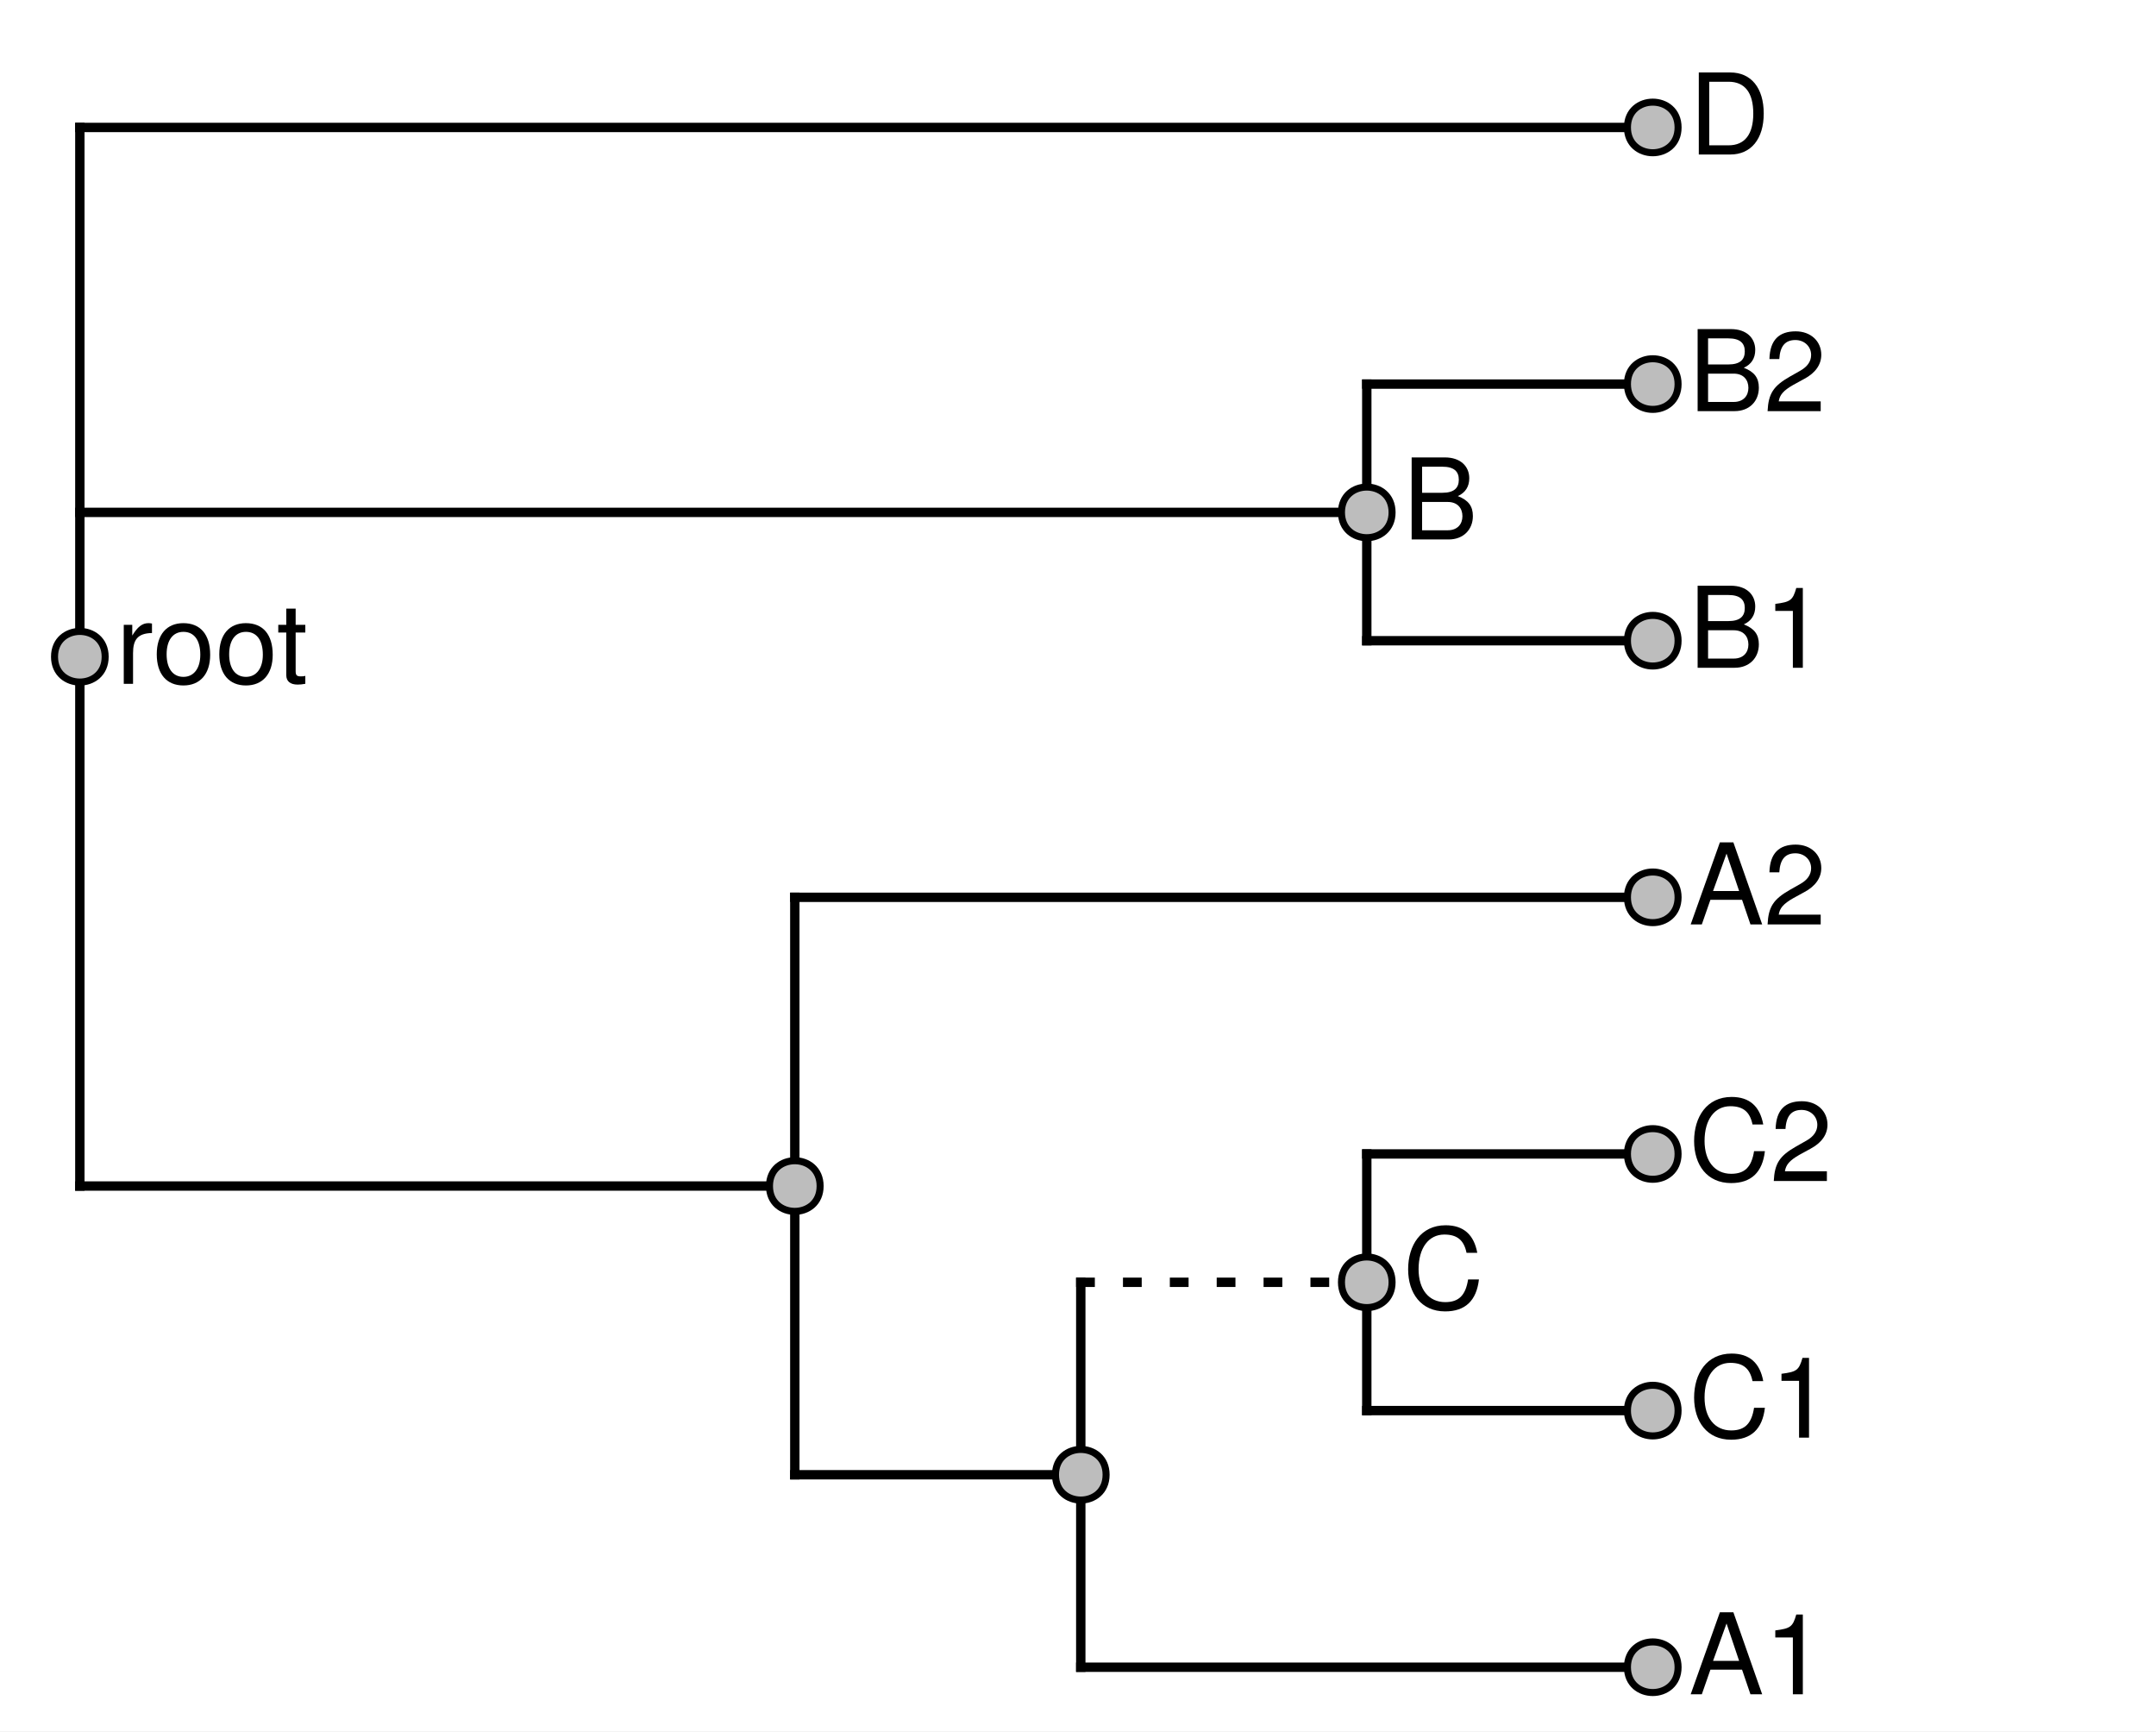
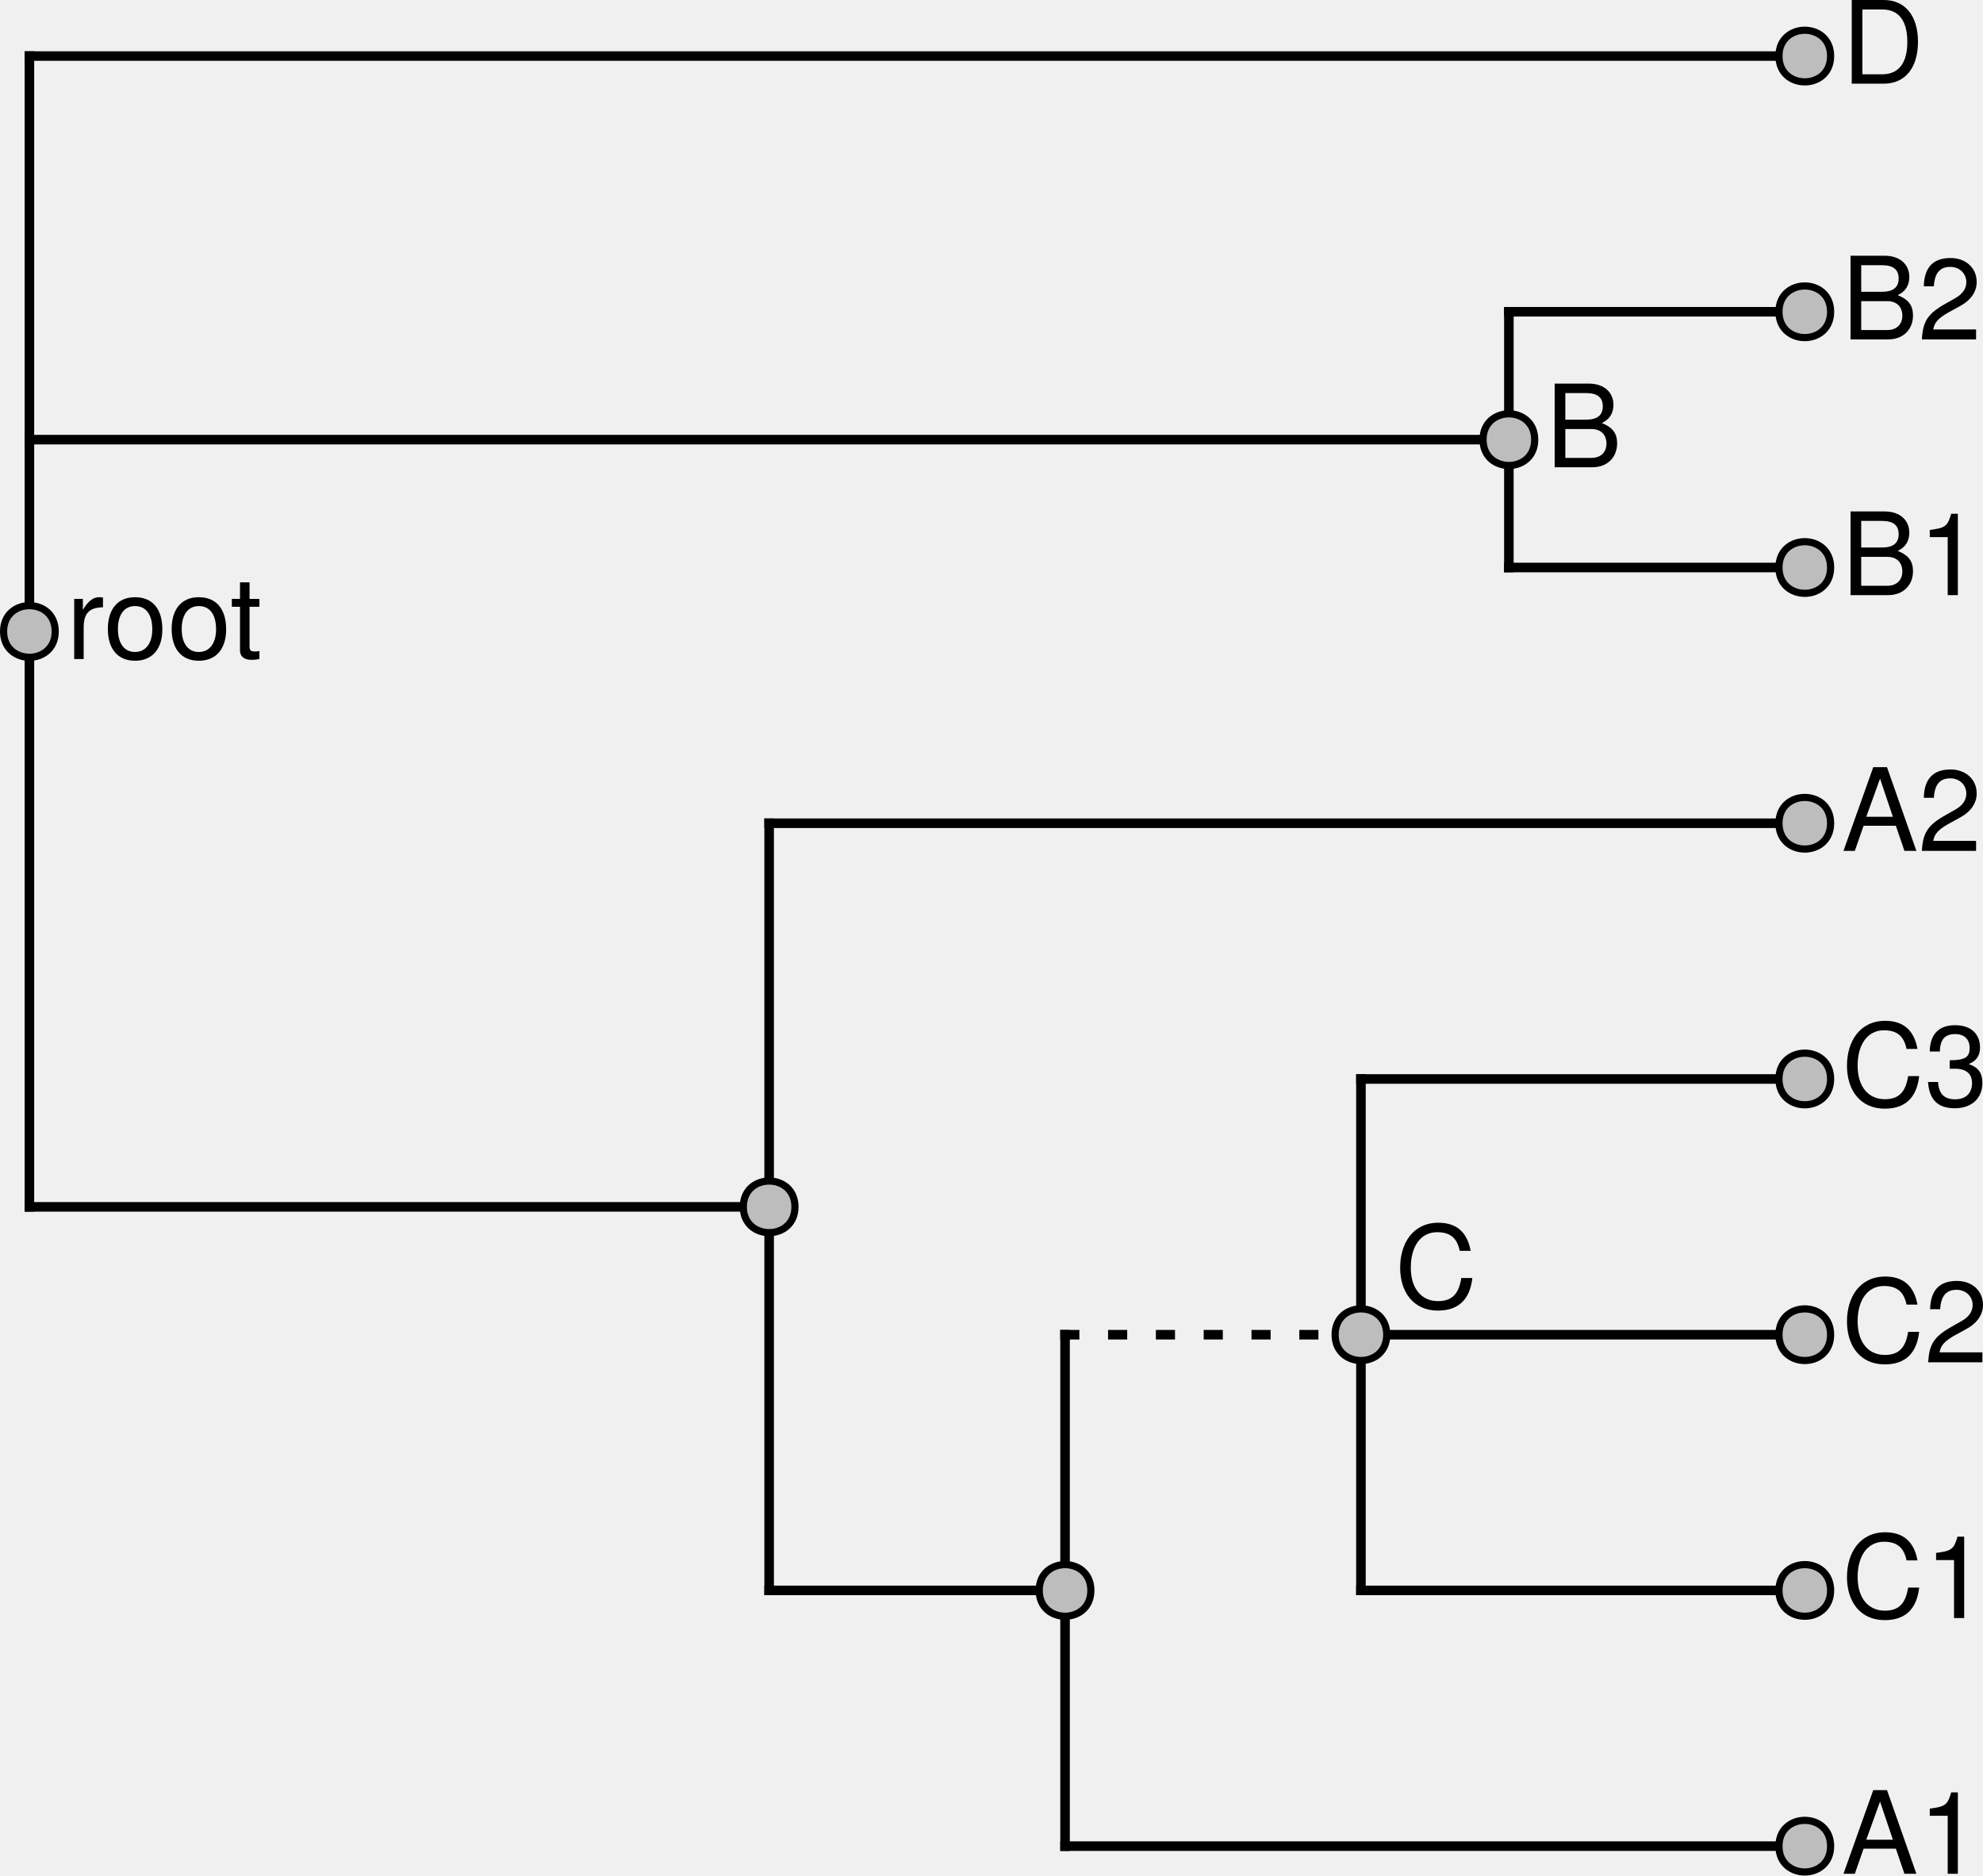
- <svg xmlns="http://www.w3.org/2000/svg" xmlns:xlink="http://www.w3.org/1999/xlink" width="345pt" height="277pt" viewBox="0 0 345 277" version="1.1" id="svg6877">
-   <defs id="defs6758">
-     <g id="g6756">
-       <symbol overflow="visible" id="glyph0-0">
-         <path style="stroke:none;" d="" id="path6726" />
+ <svg xmlns="http://www.w3.org/2000/svg" xmlns:xlink="http://www.w3.org/1999/xlink" width="311.074pt" height="294.208pt" viewBox="0 0 311.074 294.208" version="1.1" id="svg166">
+   <defs id="defs37">
+     <g id="g35">
+       <symbol overflow="visible" id="glyph0-0" style="overflow:visible">
+         <path style="stroke:none" d="" id="path2" />
      </symbol>
-       <symbol overflow="visible" id="glyph0-1">
-         <path style="stroke:none;" d="M 11.75 0 L 7.141 -13.125 L 4.984 -13.125 L 0.312 0 L 2.094 0 L 3.469 -3.938 L 8.531 -3.938 L 9.875 0 Z M 8.062 -5.344 L 3.891 -5.344 L 6.047 -11.328 Z M 8.062 -5.344 " id="path6729" />
+       <symbol overflow="visible" id="glyph0-1" style="overflow:visible">
+         <path style="stroke:none" d="M 11.75,0 7.141,-13.125 H 4.984 L 0.312,0 h 1.781 l 1.375,-3.938 h 5.062 L 9.875,0 Z M 8.062,-5.344 H 3.891 l 2.156,-5.984 z m 0,0" id="path5" />
      </symbol>
-       <symbol overflow="visible" id="glyph0-2">
-         <path style="stroke:none;" d="M 6.25 0 L 6.25 -12.766 L 5.203 -12.766 C 4.641 -10.797 4.281 -10.531 1.844 -10.219 L 1.844 -9.094 L 4.656 -9.094 L 4.656 0 Z M 6.25 0 " id="path6732" />
+       <symbol overflow="visible" id="glyph0-2" style="overflow:visible">
+         <path style="stroke:none" d="M 6.25,0 V -12.766 H 5.203 c -0.562,1.969 -0.922,2.234 -3.359,2.547 v 1.125 h 2.812 V 0 Z m 0,0" id="path8" />
      </symbol>
-       <symbol overflow="visible" id="glyph0-3">
-         <path style="stroke:none;" d="M 12.188 -4.781 L 10.453 -4.781 C 10.062 -2.297 9.016 -1.156 6.797 -1.156 C 4.188 -1.156 2.531 -3.156 2.531 -6.422 C 2.531 -9.797 4.125 -11.969 6.656 -11.969 C 8.719 -11.969 9.797 -11.047 10.203 -9.047 L 11.922 -9.047 C 11.391 -11.938 9.734 -13.453 6.859 -13.453 C 2.875 -13.453 0.859 -10.234 0.859 -6.406 C 0.859 -2.578 2.938 0.328 6.781 0.328 C 9.984 0.328 11.797 -1.375 12.188 -4.781 Z M 12.188 -4.781 " id="path6735" />
+       <symbol overflow="visible" id="glyph0-3" style="overflow:visible">
+         <path style="stroke:none" d="m 12.188,-4.781 h -1.734 c -0.391,2.484 -1.438,3.625 -3.656,3.625 -2.609,0 -4.266,-2 -4.266,-5.266 0,-3.375 1.594,-5.547 4.125,-5.547 2.062,0 3.141,0.922 3.547,2.922 h 1.719 c -0.531,-2.891 -2.188,-4.406 -5.062,-4.406 -3.984,0 -6,3.219 -6,7.047 0,3.828 2.078,6.734 5.922,6.734 3.203,0 5.016,-1.703 5.406,-5.109 z m 0,0" id="path11" />
      </symbol>
-       <symbol overflow="visible" id="glyph0-4">
-         <path style="stroke:none;" d="M 9.203 -9.016 C 9.203 -11.172 7.531 -12.766 5.109 -12.766 C 2.5 -12.766 0.984 -11.438 0.906 -8.328 L 2.484 -8.328 C 2.609 -10.469 3.484 -11.375 5.062 -11.375 C 6.5 -11.375 7.578 -10.344 7.578 -8.984 C 7.578 -7.969 6.984 -7.109 5.844 -6.469 L 4.188 -5.531 C 1.531 -4.016 0.75 -2.812 0.609 0 L 9.109 0 L 9.109 -1.562 L 2.391 -1.562 C 2.562 -2.609 3.125 -3.281 4.703 -4.188 L 6.5 -5.172 C 8.281 -6.125 9.203 -7.453 9.203 -9.016 Z M 9.203 -9.016 " id="path6738" />
+       <symbol overflow="visible" id="glyph0-4" style="overflow:visible">
+         <path style="stroke:none" d="m 9.203,-9.016 c 0,-2.156 -1.672,-3.75 -4.094,-3.75 -2.609,0 -4.125,1.328 -4.203,4.438 h 1.578 c 0.125,-2.141 1,-3.047 2.578,-3.047 1.438,0 2.516,1.031 2.516,2.391 0,1.016 -0.594,1.875 -1.734,2.516 L 4.188,-5.531 C 1.531,-4.016 0.75,-2.812 0.609,0 h 8.5 V -1.562 H 2.391 C 2.562,-2.609 3.125,-3.281 4.703,-4.188 L 6.5,-5.172 C 8.281,-6.125 9.203,-7.453 9.203,-9.016 Z m 0,0" id="path14" />
      </symbol>
-       <symbol overflow="visible" id="glyph0-5">
-         <path style="stroke:none;" d="M 11.219 -3.75 C 11.219 -5.328 10.5 -6.281 8.812 -6.938 C 10.016 -7.484 10.641 -8.453 10.641 -9.797 C 10.641 -11.703 9.234 -13.125 6.75 -13.125 L 1.422 -13.125 L 1.422 0 L 7.344 0 C 9.703 0 11.219 -1.578 11.219 -3.75 Z M 8.969 -9.562 C 8.969 -8.219 8.188 -7.469 6.344 -7.469 L 3.094 -7.469 L 3.094 -11.641 L 6.344 -11.641 C 8.188 -11.641 8.969 -10.891 8.969 -9.562 Z M 9.547 -3.719 C 9.547 -2.469 8.766 -1.469 7.188 -1.469 L 3.094 -1.469 L 3.094 -6 L 7.188 -6 C 8.766 -6 9.547 -5 9.547 -3.719 Z M 9.547 -3.719 " id="path6741" />
+       <symbol overflow="visible" id="glyph0-5" style="overflow:visible">
+         <path style="stroke:none" d="m 9.109,-3.703 c 0,-1.547 -0.625,-2.453 -2.156,-2.969 1.188,-0.469 1.781,-1.297 1.781,-2.578 0,-2.203 -1.469,-3.516 -3.891,-3.516 -2.578,0 -3.938,1.406 -4,4.125 H 2.438 C 2.469,-10.531 3.234,-11.375 4.859,-11.375 c 1.406,0 2.25,0.828 2.25,2.172 0,1.375 -0.594,1.938 -3.125,1.938 V -5.938 H 4.844 c 1.75,0 2.641,0.828 2.641,2.25 0,1.594 -0.984,2.547 -2.641,2.547 -1.734,0 -2.578,-0.859 -2.688,-2.719 H 0.578 c 0.203,2.844 1.594,4.125 4.203,4.125 2.641,0 4.328,-1.562 4.328,-3.969 z m 0,0" id="path17" />
      </symbol>
-       <symbol overflow="visible" id="glyph0-6">
-         <path style="stroke:none;" d="M 12 -6.562 C 12 -10.641 9.984 -13.125 6.656 -13.125 L 1.609 -13.125 L 1.609 0 L 6.656 0 C 9.969 0 12 -2.484 12 -6.562 Z M 10.328 -6.547 C 10.328 -3.234 8.969 -1.469 6.375 -1.469 L 3.281 -1.469 L 3.281 -11.641 L 6.375 -11.641 C 8.969 -11.641 10.328 -9.906 10.328 -6.547 Z M 10.328 -6.547 " id="path6744" />
+       <symbol overflow="visible" id="glyph0-6" style="overflow:visible">
+         <path style="stroke:none" d="m 11.219,-3.75 c 0,-1.578 -0.719,-2.531 -2.406,-3.188 1.203,-0.547 1.828,-1.516 1.828,-2.859 0,-1.906 -1.406,-3.328 -3.891,-3.328 H 1.422 V 0 H 7.344 c 2.359,0 3.875,-1.578 3.875,-3.75 z m -2.25,-5.812 c 0,1.344 -0.781,2.094 -2.625,2.094 h -3.25 v -4.172 h 3.25 c 1.844,0 2.625,0.75 2.625,2.078 z m 0.578,5.844 c 0,1.25 -0.781,2.25 -2.359,2.25 H 3.094 V -6 H 7.188 c 1.578,0 2.359,1 2.359,2.281 z m 0,0" id="path20" />
      </symbol>
-       <symbol overflow="visible" id="glyph0-7">
-         <path style="stroke:none;" d="M 5.781 -8.125 L 5.781 -9.641 C 5.531 -9.688 5.406 -9.703 5.203 -9.703 C 4.234 -9.703 3.484 -9.125 2.625 -7.719 L 2.625 -9.438 L 1.266 -9.438 L 1.266 0 L 2.75 0 L 2.75 -4.891 C 2.75 -7.016 3.453 -8.078 5.781 -8.125 Z M 5.781 -8.125 " id="path6747" />
+       <symbol overflow="visible" id="glyph0-7" style="overflow:visible">
+         <path style="stroke:none" d="M 12,-6.562 C 12,-10.641 9.984,-13.125 6.656,-13.125 H 1.609 V 0 H 6.656 C 9.969,0 12,-2.484 12,-6.562 Z m -1.672,0.016 c 0,3.312 -1.359,5.078 -3.953,5.078 H 3.281 V -11.641 H 6.375 c 2.594,0 3.953,1.734 3.953,5.094 z m 0,0" id="path23" />
      </symbol>
-       <symbol overflow="visible" id="glyph0-8">
-         <path style="stroke:none;" d="M 9.188 -4.641 C 9.188 -7.906 7.609 -9.703 4.891 -9.703 C 2.25 -9.703 0.641 -7.891 0.641 -4.719 C 0.641 -1.547 2.234 0.266 4.906 0.266 C 7.562 0.266 9.188 -1.547 9.188 -4.641 Z M 7.609 -4.656 C 7.609 -2.453 6.562 -1.109 4.906 -1.109 C 3.234 -1.109 2.219 -2.438 2.219 -4.719 C 2.219 -6.984 3.234 -8.312 4.906 -8.312 C 6.609 -8.312 7.609 -7 7.609 -4.656 Z M 7.609 -4.656 " id="path6750" />
+       <symbol overflow="visible" id="glyph0-8" style="overflow:visible">
+         <path style="stroke:none" d="m 5.781,-8.125 v -1.516 c -0.25,-0.047 -0.375,-0.062 -0.578,-0.062 -0.969,0 -1.719,0.578 -2.578,1.984 V -9.438 H 1.266 V 0 H 2.75 v -4.891 c 0,-2.125 0.703,-3.188 3.031,-3.234 z m 0,0" id="path26" />
      </symbol>
-       <symbol overflow="visible" id="glyph0-9">
-         <path style="stroke:none;" d="M 4.578 0 L 4.578 -1.266 C 4.375 -1.203 4.141 -1.188 3.859 -1.188 C 3.203 -1.188 3.031 -1.375 3.031 -2.031 L 3.031 -8.203 L 4.578 -8.203 L 4.578 -9.438 L 3.031 -9.438 L 3.031 -12.031 L 1.531 -12.031 L 1.531 -9.438 L 0.25 -9.438 L 0.25 -8.203 L 1.531 -8.203 L 1.531 -1.375 C 1.531 -0.406 2.172 0.125 3.344 0.125 C 3.703 0.125 4.062 0.094 4.578 0 Z M 4.578 0 " id="path6753" />
+       <symbol overflow="visible" id="glyph0-9" style="overflow:visible">
+         <path style="stroke:none" d="m 9.188,-4.641 c 0,-3.266 -1.578,-5.062 -4.297,-5.062 -2.641,0 -4.25,1.812 -4.25,4.984 0,3.172 1.594,4.984 4.266,4.984 2.656,0 4.281,-1.812 4.281,-4.906 z M 7.609,-4.656 c 0,2.203 -1.047,3.547 -2.703,3.547 -1.672,0 -2.688,-1.328 -2.688,-3.609 0,-2.266 1.016,-3.594 2.688,-3.594 1.703,0 2.703,1.312 2.703,3.656 z m 0,0" id="path29" />
+       </symbol>
+       <symbol overflow="visible" id="glyph0-10" style="overflow:visible">
+         <path style="stroke:none" d="M 4.578,0 V -1.266 C 4.375,-1.203 4.141,-1.188 3.859,-1.188 3.203,-1.188 3.031,-1.375 3.031,-2.031 V -8.203 H 4.578 V -9.438 H 3.031 v -2.594 h -1.5 V -9.438 H 0.25 v 1.234 H 1.531 V -1.375 c 0,0.969 0.641,1.5 1.812,1.5 C 3.703,0.125 4.062,0.094 4.578,0 Z m 0,0" id="path32" />
      </symbol>
    </g>
  </defs>
-   <rect id="rect6760" style="fill:#ffffff;fill-opacity:1;stroke:none;stroke-width:1.5;stroke-miterlimit:10;stroke-dasharray:1.5,9;stroke-dashoffset:0" height="277" width="345" y="0" x="0" />
-   <path id="path6762" d="M 12.777,189.758 H 127.184" style="fill:none;stroke:#000000;stroke-width:1.5;stroke-linecap:square;stroke-linejoin:round;stroke-miterlimit:10;stroke-opacity:1" />
-   <path id="path6764" d="m 127.184,235.945 h 45.762" style="fill:none;stroke:#000000;stroke-width:1.5;stroke-linecap:square;stroke-linejoin:round;stroke-miterlimit:10;stroke-opacity:1" />
-   <path id="path6766" d="m 172.945,266.742 h 91.527" style="fill:none;stroke:#000000;stroke-width:1.5;stroke-linecap:square;stroke-linejoin:round;stroke-miterlimit:10;stroke-opacity:1" />
-   <path id="path6768" d="m 172.945,205.152 h 45.766" style="fill:none;stroke:#000000;stroke-width:1.5;stroke-linecap:square;stroke-linejoin:round;stroke-miterlimit:10;stroke-opacity:1;stroke-dasharray:1.5,6;stroke-dashoffset:0" />
-   <path id="path6770" d="m 218.711,225.684 h 45.762" style="fill:none;stroke:#000000;stroke-width:1.5;stroke-linecap:square;stroke-linejoin:round;stroke-miterlimit:10;stroke-opacity:1" />
-   <path id="path6772" d="m 218.711,184.625 h 45.762" style="fill:none;stroke:#000000;stroke-width:1.5;stroke-linecap:square;stroke-linejoin:round;stroke-miterlimit:10;stroke-opacity:1" />
-   <path id="path6774" d="M 127.184,143.566 H 264.473" style="fill:none;stroke:#000000;stroke-width:1.5;stroke-linecap:square;stroke-linejoin:round;stroke-miterlimit:10;stroke-opacity:1" />
-   <path id="path6776" d="M 12.777,81.977 H 218.711" style="fill:none;stroke:#000000;stroke-width:1.5;stroke-linecap:square;stroke-linejoin:round;stroke-miterlimit:10;stroke-opacity:1" />
-   <path id="path6778" d="m 218.711,102.508 h 45.762" style="fill:none;stroke:#000000;stroke-width:1.5;stroke-linecap:square;stroke-linejoin:round;stroke-miterlimit:10;stroke-opacity:1" />
-   <path id="path6780" d="m 218.711,61.449 h 45.762" style="fill:none;stroke:#000000;stroke-width:1.5;stroke-linecap:square;stroke-linejoin:round;stroke-miterlimit:10;stroke-opacity:1" />
-   <path id="path6782" d="M 12.777,20.391 H 264.473" style="fill:none;stroke:#000000;stroke-width:1.5;stroke-linecap:square;stroke-linejoin:round;stroke-miterlimit:10;stroke-opacity:1" />
-   <path id="path6784" d="M 12.777,189.758 V 20.391" style="fill:none;stroke:#000000;stroke-width:1.5;stroke-linecap:square;stroke-linejoin:round;stroke-miterlimit:10;stroke-opacity:1" />
-   <path id="path6786" d="m 127.184,235.945 v -92.379" style="fill:none;stroke:#000000;stroke-width:1.5;stroke-linecap:square;stroke-linejoin:round;stroke-miterlimit:10;stroke-opacity:1" />
-   <path id="path6788" d="M 172.945,266.742 V 205.152" style="fill:none;stroke:#000000;stroke-width:1.5;stroke-linecap:square;stroke-linejoin:round;stroke-miterlimit:10;stroke-opacity:1" />
-   <path id="path6790" d="M 218.711,225.684 V 184.625" style="fill:none;stroke:#000000;stroke-width:1.5;stroke-linecap:square;stroke-linejoin:round;stroke-miterlimit:10;stroke-opacity:1" />
-   <path id="path6792" d="M 218.711,102.508 V 61.449" style="fill:none;stroke:#000000;stroke-width:1.5;stroke-linecap:square;stroke-linejoin:round;stroke-miterlimit:10;stroke-opacity:1" />
-   <path id="path6794" d="m 131.234,189.758 c 0,5.398 -8.102,5.398 -8.102,0 0,-5.402 8.102,-5.402 8.102,0" style="fill:#bdbdbd;fill-opacity:1;fill-rule:nonzero;stroke:#000000;stroke-width:1.125;stroke-linecap:round;stroke-linejoin:round;stroke-miterlimit:10;stroke-opacity:1" />
-   <path id="path6796" d="m 176.996,235.945 c 0,5.402 -8.098,5.402 -8.098,0 0,-5.398 8.098,-5.398 8.098,0" style="fill:#bdbdbd;fill-opacity:1;fill-rule:nonzero;stroke:#000000;stroke-width:1.125;stroke-linecap:round;stroke-linejoin:round;stroke-miterlimit:10;stroke-opacity:1" />
-   <path id="path6798" d="m 268.523,266.742 c 0,5.398 -8.102,5.398 -8.102,0 0,-5.402 8.102,-5.402 8.102,0" style="fill:#bdbdbd;fill-opacity:1;fill-rule:nonzero;stroke:#000000;stroke-width:1.125;stroke-linecap:round;stroke-linejoin:round;stroke-miterlimit:10;stroke-opacity:1" />
-   <path id="path6800" d="m 222.758,205.152 c 0,5.402 -8.098,5.402 -8.098,0 0,-5.398 8.098,-5.398 8.098,0" style="fill:#bdbdbd;fill-opacity:1;fill-rule:nonzero;stroke:#000000;stroke-width:1.125;stroke-linecap:round;stroke-linejoin:round;stroke-miterlimit:10;stroke-opacity:1" />
-   <path id="path6802" d="m 268.523,225.684 c 0,5.398 -8.102,5.398 -8.102,0 0,-5.402 8.102,-5.402 8.102,0" style="fill:#bdbdbd;fill-opacity:1;fill-rule:nonzero;stroke:#000000;stroke-width:1.125;stroke-linecap:round;stroke-linejoin:round;stroke-miterlimit:10;stroke-opacity:1" />
-   <path id="path6804" d="m 268.523,184.625 c 0,5.398 -8.102,5.398 -8.102,0 0,-5.402 8.102,-5.402 8.102,0" style="fill:#bdbdbd;fill-opacity:1;fill-rule:nonzero;stroke:#000000;stroke-width:1.125;stroke-linecap:round;stroke-linejoin:round;stroke-miterlimit:10;stroke-opacity:1" />
-   <path id="path6806" d="m 268.523,143.566 c 0,5.398 -8.102,5.398 -8.102,0 0,-5.402 8.102,-5.402 8.102,0" style="fill:#bdbdbd;fill-opacity:1;fill-rule:nonzero;stroke:#000000;stroke-width:1.125;stroke-linecap:round;stroke-linejoin:round;stroke-miterlimit:10;stroke-opacity:1" />
-   <path id="path6808" d="m 222.758,81.977 c 0,5.402 -8.098,5.402 -8.098,0 0,-5.398 8.098,-5.398 8.098,0" style="fill:#bdbdbd;fill-opacity:1;fill-rule:nonzero;stroke:#000000;stroke-width:1.125;stroke-linecap:round;stroke-linejoin:round;stroke-miterlimit:10;stroke-opacity:1" />
-   <path id="path6810" d="m 268.523,102.508 c 0,5.398 -8.102,5.398 -8.102,0 0,-5.402 8.102,-5.402 8.102,0" style="fill:#bdbdbd;fill-opacity:1;fill-rule:nonzero;stroke:#000000;stroke-width:1.125;stroke-linecap:round;stroke-linejoin:round;stroke-miterlimit:10;stroke-opacity:1" />
-   <path id="path6812" d="m 268.523,61.449 c 0,5.398 -8.102,5.398 -8.102,0 0,-5.402 8.102,-5.402 8.102,0" style="fill:#bdbdbd;fill-opacity:1;fill-rule:nonzero;stroke:#000000;stroke-width:1.125;stroke-linecap:round;stroke-linejoin:round;stroke-miterlimit:10;stroke-opacity:1" />
-   <path id="path6814" d="m 268.523,20.391 c 0,5.398 -8.102,5.398 -8.102,0 0,-5.398 8.102,-5.398 8.102,0" style="fill:#bdbdbd;fill-opacity:1;fill-rule:nonzero;stroke:#000000;stroke-width:1.125;stroke-linecap:round;stroke-linejoin:round;stroke-miterlimit:10;stroke-opacity:1" />
-   <g id="g6820" style="fill:#000000;fill-opacity:1">
-     <use height="100%" width="100%" id="use6816" y="271.07" x="270.23" xlink:href="#glyph0-1" />
-     <use height="100%" width="100%" id="use6818" y="271.07" x="282.236" xlink:href="#glyph0-2" />
+   <path id="path41" d="M 4.613,189.309 H 120.656" style="fill:none;stroke:#000000;stroke-width:1.5;stroke-linecap:square;stroke-linejoin:round;stroke-miterlimit:10;stroke-opacity:1" />
+   <path id="path43" d="m 120.656,249.48 h 46.418" style="fill:none;stroke:#000000;stroke-width:1.5;stroke-linecap:square;stroke-linejoin:round;stroke-miterlimit:10;stroke-opacity:1" />
+   <path id="path45" d="M 167.074,289.594 H 283.117" style="fill:none;stroke:#000000;stroke-width:1.5;stroke-linecap:square;stroke-linejoin:round;stroke-miterlimit:10;stroke-opacity:1" />
+   <path id="path47" d="m 167.074,209.367 h 46.418" style="fill:none;stroke:#000000;stroke-width:1.5;stroke-linecap:square;stroke-linejoin:round;stroke-miterlimit:10;stroke-opacity:1;stroke-dasharray:1.5,6;stroke-dashoffset:0" />
+   <path id="path49" d="m 213.492,249.48 h 69.625" style="fill:none;stroke:#000000;stroke-width:1.5;stroke-linecap:square;stroke-linejoin:round;stroke-miterlimit:10;stroke-opacity:1" />
+   <path id="path51" d="m 213.492,209.367 h 69.625" style="fill:none;stroke:#000000;stroke-width:1.5;stroke-linecap:square;stroke-linejoin:round;stroke-miterlimit:10;stroke-opacity:1" />
+   <path id="path53" d="m 213.492,169.25 h 69.625" style="fill:none;stroke:#000000;stroke-width:1.5;stroke-linecap:square;stroke-linejoin:round;stroke-miterlimit:10;stroke-opacity:1" />
+   <path id="path55" d="M 120.656,129.137 H 283.117" style="fill:none;stroke:#000000;stroke-width:1.5;stroke-linecap:square;stroke-linejoin:round;stroke-miterlimit:10;stroke-opacity:1" />
+   <path id="path57" d="M 4.613,68.965 H 236.699" style="fill:none;stroke:#000000;stroke-width:1.5;stroke-linecap:square;stroke-linejoin:round;stroke-miterlimit:10;stroke-opacity:1" />
+   <path id="path59" d="m 236.699,89.023 h 46.418" style="fill:none;stroke:#000000;stroke-width:1.5;stroke-linecap:square;stroke-linejoin:round;stroke-miterlimit:10;stroke-opacity:1" />
+   <path id="path61" d="m 236.699,48.906 h 46.418" style="fill:none;stroke:#000000;stroke-width:1.5;stroke-linecap:square;stroke-linejoin:round;stroke-miterlimit:10;stroke-opacity:1" />
+   <path id="path63" d="M 4.613,8.793 H 283.117" style="fill:none;stroke:#000000;stroke-width:1.5;stroke-linecap:square;stroke-linejoin:round;stroke-miterlimit:10;stroke-opacity:1" />
+   <path id="path65" d="M 4.613,189.309 V 8.793" style="fill:none;stroke:#000000;stroke-width:1.5;stroke-linecap:square;stroke-linejoin:round;stroke-miterlimit:10;stroke-opacity:1" />
+   <path id="path67" d="M 120.656,249.48 V 129.137" style="fill:none;stroke:#000000;stroke-width:1.5;stroke-linecap:square;stroke-linejoin:round;stroke-miterlimit:10;stroke-opacity:1" />
+   <path id="path69" d="M 167.074,289.594 V 209.367" style="fill:none;stroke:#000000;stroke-width:1.5;stroke-linecap:square;stroke-linejoin:round;stroke-miterlimit:10;stroke-opacity:1" />
+   <path id="path71" d="M 213.492,249.48 V 169.25" style="fill:none;stroke:#000000;stroke-width:1.5;stroke-linecap:square;stroke-linejoin:round;stroke-miterlimit:10;stroke-opacity:1" />
+   <path id="path73" d="M 236.699,89.023 V 48.906" style="fill:none;stroke:#000000;stroke-width:1.5;stroke-linecap:square;stroke-linejoin:round;stroke-miterlimit:10;stroke-opacity:1" />
+   <path id="path75" d="m 124.707,189.309 c 0,5.398 -8.102,5.398 -8.102,0 0,-5.398 8.102,-5.398 8.102,0" style="fill:#bdbdbd;fill-opacity:1;fill-rule:nonzero;stroke:#000000;stroke-width:1.125;stroke-linecap:round;stroke-linejoin:round;stroke-miterlimit:10;stroke-opacity:1" />
+   <path id="path77" d="m 171.125,249.48 c 0,5.398 -8.102,5.398 -8.102,0 0,-5.398 8.102,-5.398 8.102,0" style="fill:#bdbdbd;fill-opacity:1;fill-rule:nonzero;stroke:#000000;stroke-width:1.125;stroke-linecap:round;stroke-linejoin:round;stroke-miterlimit:10;stroke-opacity:1" />
+   <path id="path79" d="m 287.168,289.594 c 0,5.402 -8.102,5.402 -8.102,0 0,-5.398 8.102,-5.398 8.102,0" style="fill:#bdbdbd;fill-opacity:1;fill-rule:nonzero;stroke:#000000;stroke-width:1.125;stroke-linecap:round;stroke-linejoin:round;stroke-miterlimit:10;stroke-opacity:1" />
+   <path id="path81" d="m 217.539,209.367 c 0,5.398 -8.098,5.398 -8.098,0 0,-5.402 8.098,-5.402 8.098,0" style="fill:#bdbdbd;fill-opacity:1;fill-rule:nonzero;stroke:#000000;stroke-width:1.125;stroke-linecap:round;stroke-linejoin:round;stroke-miterlimit:10;stroke-opacity:1" />
+   <path id="path83" d="m 287.168,249.48 c 0,5.398 -8.102,5.398 -8.102,0 0,-5.398 8.102,-5.398 8.102,0" style="fill:#bdbdbd;fill-opacity:1;fill-rule:nonzero;stroke:#000000;stroke-width:1.125;stroke-linecap:round;stroke-linejoin:round;stroke-miterlimit:10;stroke-opacity:1" />
+   <path id="path85" d="m 287.168,209.367 c 0,5.398 -8.102,5.398 -8.102,0 0,-5.402 8.102,-5.402 8.102,0" style="fill:#bdbdbd;fill-opacity:1;fill-rule:nonzero;stroke:#000000;stroke-width:1.125;stroke-linecap:round;stroke-linejoin:round;stroke-miterlimit:10;stroke-opacity:1" />
+   <path id="path87" d="m 287.168,169.25 c 0,5.402 -8.102,5.402 -8.102,0 0,-5.398 8.102,-5.398 8.102,0" style="fill:#bdbdbd;fill-opacity:1;fill-rule:nonzero;stroke:#000000;stroke-width:1.125;stroke-linecap:round;stroke-linejoin:round;stroke-miterlimit:10;stroke-opacity:1" />
+   <path id="path89" d="m 287.168,129.137 c 0,5.398 -8.102,5.398 -8.102,0 0,-5.398 8.102,-5.398 8.102,0" style="fill:#bdbdbd;fill-opacity:1;fill-rule:nonzero;stroke:#000000;stroke-width:1.125;stroke-linecap:round;stroke-linejoin:round;stroke-miterlimit:10;stroke-opacity:1" />
+   <path id="path91" d="m 240.75,68.965 c 0,5.402 -8.102,5.402 -8.102,0 0,-5.398 8.102,-5.398 8.102,0" style="fill:#bdbdbd;fill-opacity:1;fill-rule:nonzero;stroke:#000000;stroke-width:1.125;stroke-linecap:round;stroke-linejoin:round;stroke-miterlimit:10;stroke-opacity:1" />
+   <path id="path93" d="m 287.168,89.023 c 0,5.398 -8.102,5.398 -8.102,0 0,-5.402 8.102,-5.402 8.102,0" style="fill:#bdbdbd;fill-opacity:1;fill-rule:nonzero;stroke:#000000;stroke-width:1.125;stroke-linecap:round;stroke-linejoin:round;stroke-miterlimit:10;stroke-opacity:1" />
+   <path id="path95" d="m 287.168,48.906 c 0,5.402 -8.102,5.402 -8.102,0 0,-5.398 8.102,-5.398 8.102,0" style="fill:#bdbdbd;fill-opacity:1;fill-rule:nonzero;stroke:#000000;stroke-width:1.125;stroke-linecap:round;stroke-linejoin:round;stroke-miterlimit:10;stroke-opacity:1" />
+   <path id="path97" d="m 287.168,8.793 c 0,5.402 -8.102,5.402 -8.102,0 0,-5.398 8.102,-5.398 8.102,0" style="fill:#bdbdbd;fill-opacity:1;fill-rule:nonzero;stroke:#000000;stroke-width:1.125;stroke-linecap:round;stroke-linejoin:round;stroke-miterlimit:10;stroke-opacity:1" />
+   <g id="g103" style="fill:#000000;fill-opacity:1" transform="translate(-9.238281,-11.8125)">
+     <use height="100%" width="100%" id="use99" y="305.738" x="298.113" xlink:href="#glyph0-1" />
+     <use height="100%" width="100%" id="use101" y="305.738" x="310.119" xlink:href="#glyph0-2" />
  </g>
-   <g id="g6826" style="fill:#000000;fill-opacity:1">
-     <use height="100%" width="100%" id="use6822" y="230.012" x="270.23" xlink:href="#glyph0-3" />
-     <use height="100%" width="100%" id="use6824" y="230.012" x="283.227" xlink:href="#glyph0-2" />
+   <g id="g109" style="fill:#000000;fill-opacity:1" transform="translate(-9.238281,-11.8125)">
+     <use height="100%" width="100%" id="use105" y="265.625" x="298.113" xlink:href="#glyph0-3" />
+     <use height="100%" width="100%" id="use107" y="265.625" x="311.109" xlink:href="#glyph0-2" />
  </g>
-   <g id="g6832" style="fill:#000000;fill-opacity:1">
-     <use height="100%" width="100%" id="use6828" y="188.953" x="270.23" xlink:href="#glyph0-3" />
-     <use height="100%" width="100%" id="use6830" y="188.953" x="283.227" xlink:href="#glyph0-4" />
+   <g id="g115" style="fill:#000000;fill-opacity:1" transform="translate(-9.238281,-11.8125)">
+     <use height="100%" width="100%" id="use111" y="225.508" x="298.113" xlink:href="#glyph0-3" />
+     <use height="100%" width="100%" id="use113" y="225.508" x="311.109" xlink:href="#glyph0-4" />
  </g>
-   <g id="g6838" style="fill:#000000;fill-opacity:1">
-     <use height="100%" width="100%" id="use6834" y="147.895" x="270.23" xlink:href="#glyph0-1" />
-     <use height="100%" width="100%" id="use6836" y="147.895" x="282.236" xlink:href="#glyph0-4" />
+   <g id="g121" style="fill:#000000;fill-opacity:1" transform="translate(-9.238281,-11.8125)">
+     <use height="100%" width="100%" id="use117" y="185.395" x="298.113" xlink:href="#glyph0-3" />
+     <use height="100%" width="100%" id="use119" y="185.395" x="311.109" xlink:href="#glyph0-5" />
  </g>
-   <g id="g6844" style="fill:#000000;fill-opacity:1">
-     <use height="100%" width="100%" id="use6840" y="106.836" x="270.23" xlink:href="#glyph0-5" />
-     <use height="100%" width="100%" id="use6842" y="106.836" x="282.236" xlink:href="#glyph0-2" />
+   <g id="g127" style="fill:#000000;fill-opacity:1" transform="translate(-9.238281,-11.8125)">
+     <use height="100%" width="100%" id="use123" y="145.281" x="298.113" xlink:href="#glyph0-1" />
+     <use height="100%" width="100%" id="use125" y="145.281" x="310.119" xlink:href="#glyph0-4" />
  </g>
-   <g id="g6850" style="fill:#000000;fill-opacity:1">
-     <use height="100%" width="100%" id="use6846" y="65.777" x="270.23" xlink:href="#glyph0-5" />
-     <use height="100%" width="100%" id="use6848" y="65.777" x="282.236" xlink:href="#glyph0-4" />
+   <g id="g133" style="fill:#000000;fill-opacity:1" transform="translate(-9.238281,-11.8125)">
+     <use height="100%" width="100%" id="use129" y="105.164" x="298.113" xlink:href="#glyph0-6" />
+     <use height="100%" width="100%" id="use131" y="105.164" x="310.119" xlink:href="#glyph0-2" />
  </g>
-   <g id="g6854" style="fill:#000000;fill-opacity:1">
-     <use height="100%" width="100%" id="use6852" y="24.719" x="270.23" xlink:href="#glyph0-6" />
+   <g id="g139" style="fill:#000000;fill-opacity:1" transform="translate(-9.238281,-11.8125)">
+     <use height="100%" width="100%" id="use135" y="65.051" x="298.113" xlink:href="#glyph0-6" />
+     <use height="100%" width="100%" id="use137" y="65.051" x="310.119" xlink:href="#glyph0-4" />
  </g>
-   <path id="path6856" d="m 16.828,105.074 c 0,5.398 -8.102,5.398 -8.102,0 0,-5.402 8.102,-5.402 8.102,0" style="fill:#bdbdbd;fill-opacity:1;fill-rule:nonzero;stroke:#000000;stroke-width:1.125;stroke-linecap:round;stroke-linejoin:round;stroke-miterlimit:10;stroke-opacity:1" />
-   <g id="g6866" style="fill:#000000;fill-opacity:1">
-     <use height="100%" width="100%" id="use6858" y="109.402" x="18.539" xlink:href="#glyph0-7" />
-     <use height="100%" width="100%" id="use6860" y="109.402" x="24.443" xlink:href="#glyph0-8" />
-     <use height="100%" width="100%" id="use6862" y="109.402" x="34.451" xlink:href="#glyph0-8" />
-     <use height="100%" width="100%" id="use6864" y="109.402" x="44.279" xlink:href="#glyph0-9" />
+   <g id="g143" style="fill:#000000;fill-opacity:1" transform="translate(-9.238281,-11.8125)">
+     <use height="100%" width="100%" id="use141" y="24.938" x="298.113" xlink:href="#glyph0-7" />
  </g>
-   <g id="g6870" style="fill:#000000;fill-opacity:1">
-     <use height="100%" width="100%" id="use6868" y="209.484" x="224.469" xlink:href="#glyph0-3" />
+   <path id="path145" d="m 8.664,99.051 c 0,5.402 -8.102,5.402 -8.102,0 0,-5.398 8.102,-5.398 8.102,0" style="fill:#bdbdbd;fill-opacity:1;fill-rule:nonzero;stroke:#000000;stroke-width:1.125;stroke-linecap:round;stroke-linejoin:round;stroke-miterlimit:10;stroke-opacity:1" />
+   <g id="g155" style="fill:#000000;fill-opacity:1" transform="translate(-9.238281,-11.8125)">
+     <use height="100%" width="100%" id="use147" y="115.195" x="19.613" xlink:href="#glyph0-8" />
+     <use height="100%" width="100%" id="use149" y="115.195" x="25.518" xlink:href="#glyph0-9" />
+     <use height="100%" width="100%" id="use151" y="115.195" x="35.525" xlink:href="#glyph0-9" />
+     <use height="100%" width="100%" id="use153" y="115.195" x="45.354" xlink:href="#glyph0-10" />
  </g>
-   <g id="g6874" style="fill:#000000;fill-opacity:1">
-     <use height="100%" width="100%" id="use6872" y="86.309" x="224.469" xlink:href="#glyph0-5" />
+   <g id="g159" style="fill:#000000;fill-opacity:1" transform="translate(-9.707189,-20.25284)">
+     <use height="100%" width="100%" id="use157" y="225.508" x="228.488" xlink:href="#glyph0-3" />
+   </g>
+   <g id="g163" style="fill:#000000;fill-opacity:1" transform="translate(-9.238281,-11.8125)">
+     <use height="100%" width="100%" id="use161" y="85.109" x="251.699" xlink:href="#glyph0-6" />
  </g>
</svg>
